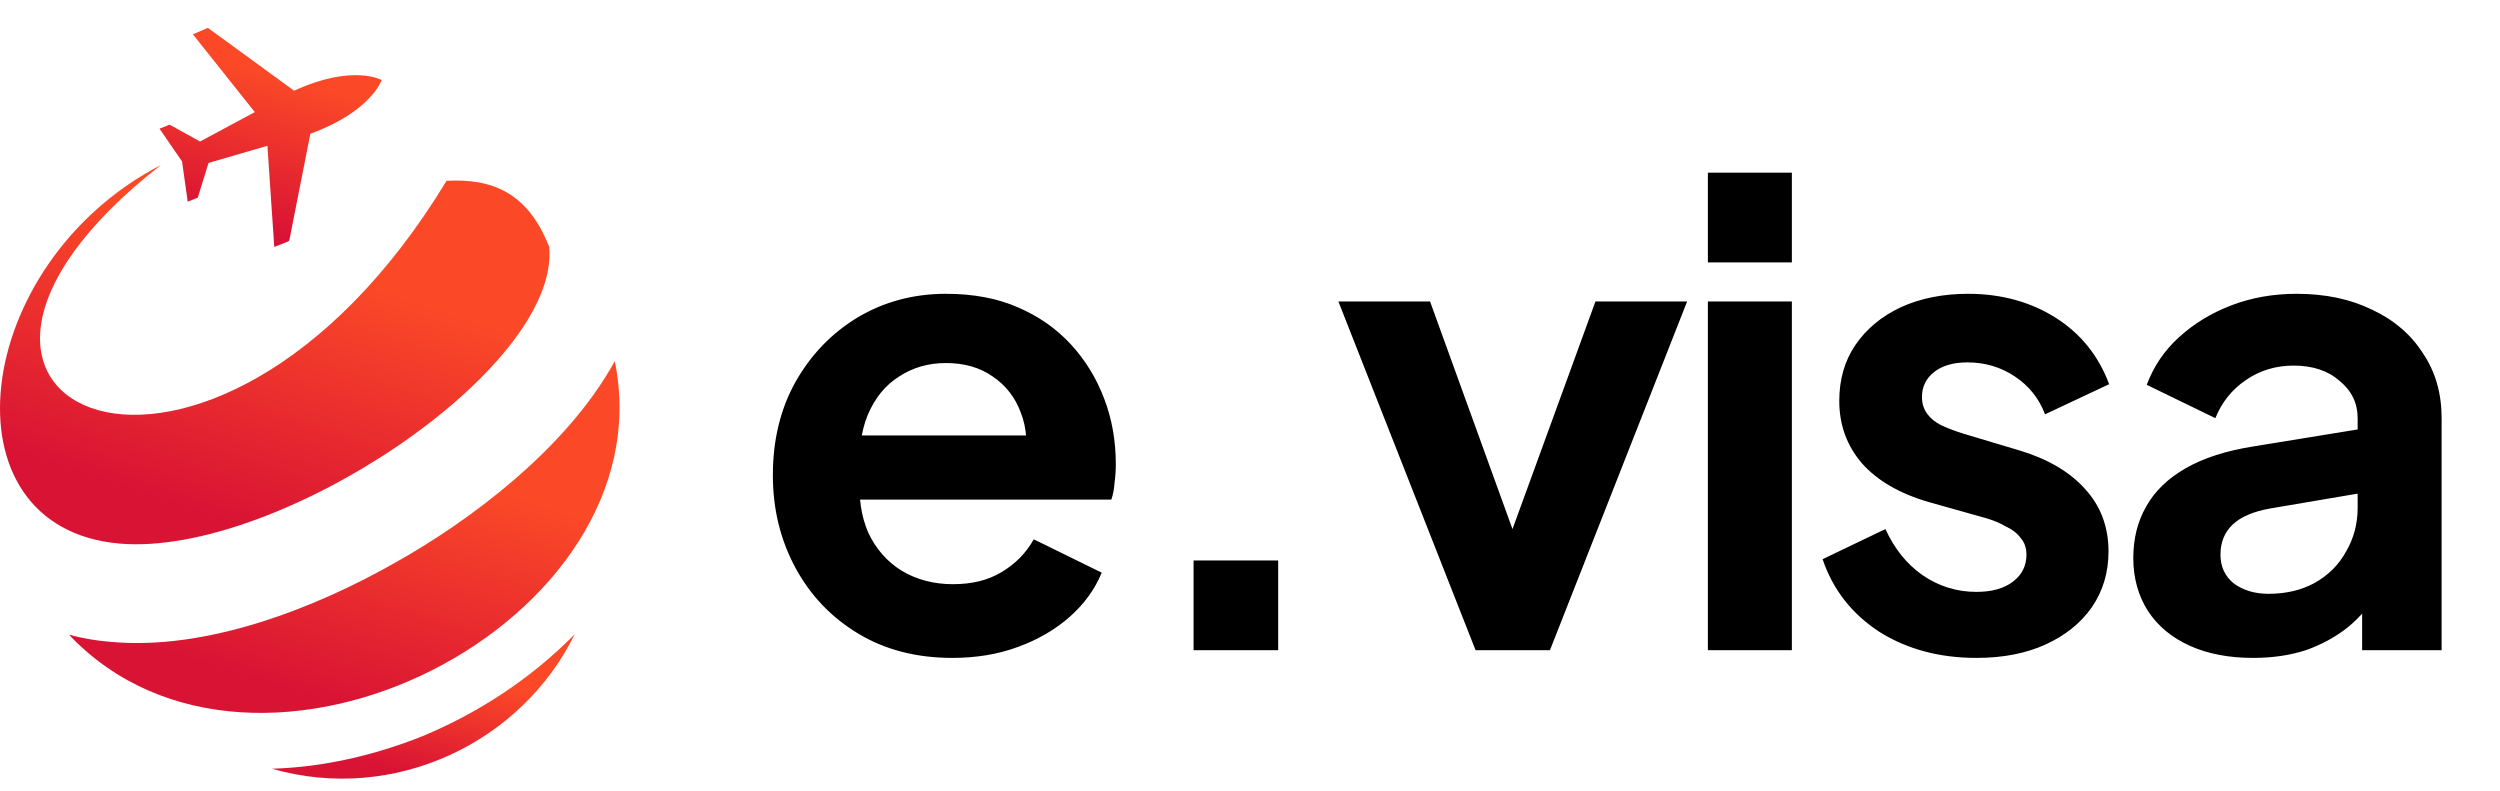
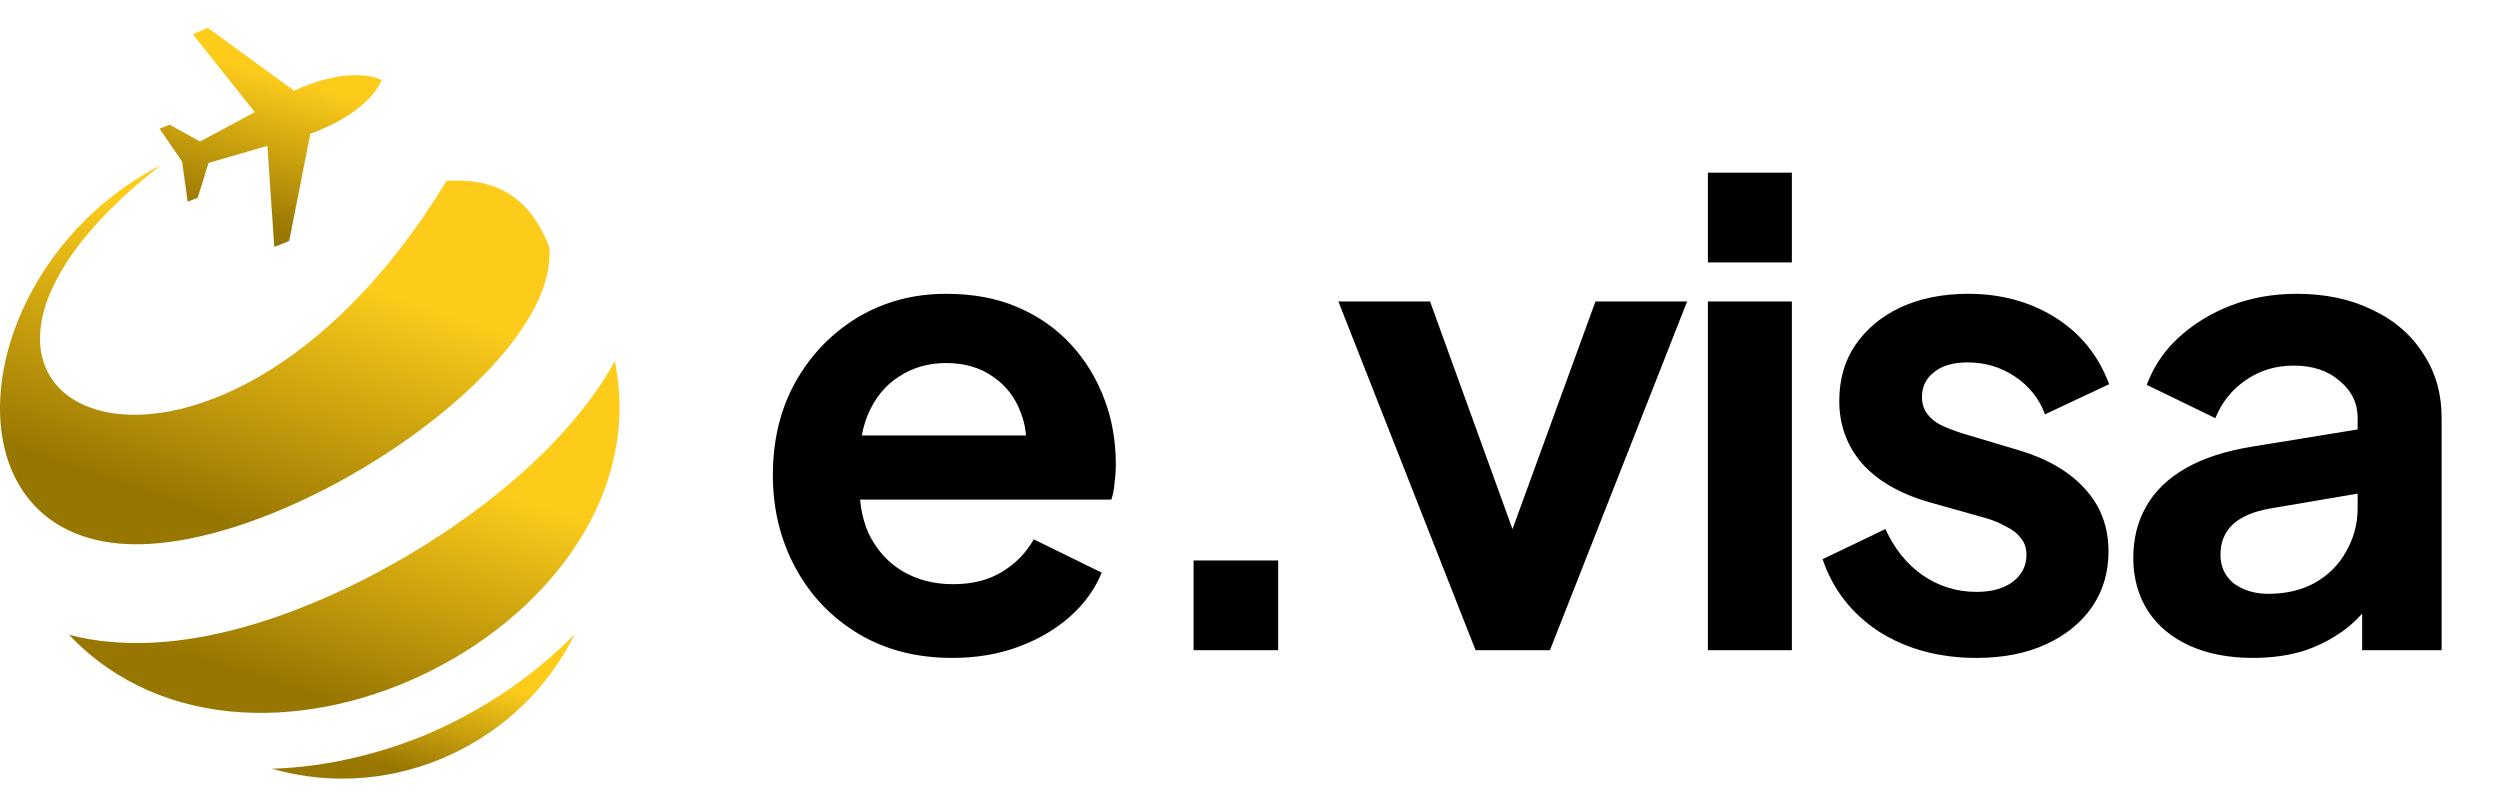
<svg xmlns="http://www.w3.org/2000/svg" width="117" height="37" viewBox="0 0 117 37" fill="none">
  <path d="M44.57 30.79C42.89 30.79 41.42 30.41 40.16 29.65C38.9 28.89 37.92 27.86 37.22 26.56C36.52 25.26 36.17 23.82 36.17 22.24C36.17 20.6 36.52 19.15 37.22 17.89C37.94 16.61 38.91 15.6 40.13 14.86C41.37 14.12 42.75 13.75 44.27 13.75C45.55 13.75 46.67 13.96 47.63 14.38C48.61 14.8 49.44 15.38 50.12 16.12C50.8 16.86 51.32 17.71 51.68 18.67C52.04 19.61 52.22 20.63 52.22 21.73C52.22 22.01 52.2 22.3 52.16 22.6C52.14 22.9 52.09 23.16 52.01 23.38H39.41V20.38H49.79L47.93 21.79C48.11 20.87 48.06 20.05 47.78 19.33C47.52 18.61 47.08 18.04 46.46 17.62C45.86 17.2 45.13 16.99 44.27 16.99C43.45 16.99 42.72 17.2 42.08 17.62C41.44 18.02 40.95 18.62 40.61 19.42C40.29 20.2 40.17 21.15 40.25 22.27C40.17 23.27 40.3 24.16 40.64 24.94C41 25.7 41.52 26.29 42.2 26.71C42.9 27.13 43.7 27.34 44.6 27.34C45.5 27.34 46.26 27.15 46.88 26.77C47.52 26.39 48.02 25.88 48.38 25.24L51.56 26.8C51.24 27.58 50.74 28.27 50.06 28.87C49.38 29.47 48.57 29.94 47.63 30.28C46.71 30.62 45.69 30.79 44.57 30.79ZM55.859 30.43V26.23H59.819V30.43H55.859ZM69.057 30.43L62.637 14.11H66.927L71.577 26.95H69.987L74.667 14.11H78.957L72.537 30.43H69.057ZM79.929 30.43V14.11H83.859V30.43H79.929ZM79.929 12.28V8.08H83.859V12.28H79.929ZM92.498 30.79C90.758 30.79 89.238 30.38 87.938 29.56C86.658 28.72 85.778 27.59 85.298 26.17L88.238 24.76C88.658 25.68 89.238 26.4 89.978 26.92C90.738 27.44 91.578 27.7 92.498 27.7C93.218 27.7 93.788 27.54 94.208 27.22C94.628 26.9 94.838 26.48 94.838 25.96C94.838 25.64 94.748 25.38 94.568 25.18C94.408 24.96 94.178 24.78 93.878 24.64C93.598 24.48 93.288 24.35 92.948 24.25L90.278 23.5C88.898 23.1 87.848 22.49 87.128 21.67C86.428 20.85 86.078 19.88 86.078 18.76C86.078 17.76 86.328 16.89 86.828 16.15C87.348 15.39 88.058 14.8 88.958 14.38C89.878 13.96 90.928 13.75 92.108 13.75C93.648 13.75 95.008 14.12 96.188 14.86C97.368 15.6 98.208 16.64 98.708 17.98L95.708 19.39C95.428 18.65 94.958 18.06 94.298 17.62C93.638 17.18 92.898 16.96 92.078 16.96C91.418 16.96 90.898 17.11 90.518 17.41C90.138 17.71 89.948 18.1 89.948 18.58C89.948 18.88 90.028 19.14 90.188 19.36C90.348 19.58 90.568 19.76 90.848 19.9C91.148 20.04 91.488 20.17 91.868 20.29L94.478 21.07C95.818 21.47 96.848 22.07 97.568 22.87C98.308 23.67 98.678 24.65 98.678 25.81C98.678 26.79 98.418 27.66 97.898 28.42C97.378 29.16 96.658 29.74 95.738 30.16C94.818 30.58 93.738 30.79 92.498 30.79ZM105.448 30.79C104.308 30.79 103.318 30.6 102.478 30.22C101.638 29.84 100.988 29.3 100.528 28.6C100.068 27.88 99.838 27.05 99.838 26.11C99.838 25.21 100.038 24.41 100.438 23.71C100.838 22.99 101.458 22.39 102.298 21.91C103.138 21.43 104.198 21.09 105.478 20.89L110.818 20.02V23.02L106.228 23.8C105.448 23.94 104.868 24.19 104.488 24.55C104.108 24.91 103.918 25.38 103.918 25.96C103.918 26.52 104.128 26.97 104.548 27.31C104.988 27.63 105.528 27.79 106.168 27.79C106.988 27.79 107.708 27.62 108.328 27.28C108.968 26.92 109.458 26.43 109.798 25.81C110.158 25.19 110.338 24.51 110.338 23.77V19.57C110.338 18.87 110.058 18.29 109.498 17.83C108.958 17.35 108.238 17.11 107.338 17.11C106.498 17.11 105.748 17.34 105.088 17.8C104.448 18.24 103.978 18.83 103.678 19.57L100.468 18.01C100.788 17.15 101.288 16.41 101.968 15.79C102.668 15.15 103.488 14.65 104.428 14.29C105.368 13.93 106.388 13.75 107.488 13.75C108.828 13.75 110.008 14 111.028 14.5C112.048 14.98 112.838 15.66 113.398 16.54C113.978 17.4 114.268 18.41 114.268 19.57V30.43H110.548V27.64L111.388 27.58C110.968 28.28 110.468 28.87 109.888 29.35C109.308 29.81 108.648 30.17 107.908 30.43C107.168 30.67 106.348 30.79 105.448 30.79Z" fill="black" />
  <path fill-rule="evenodd" clip-rule="evenodd" d="M7.531 7.722C-1.395 12.348 -2.814 24.699 5.586 25.439C12.933 26.082 26.209 17.284 25.705 11.561C24.721 9.058 23.096 8.342 20.898 8.462C9.82 26.726 -7.026 19.072 7.531 7.722Z" fill="url(#paint0_linear_1102_1690)" />
  <path fill-rule="evenodd" clip-rule="evenodd" d="M3.229 29.706C12.018 38.982 31.267 29.11 28.772 16.902C26.506 21.027 21.929 24.413 18.472 26.345C14.65 28.514 9.614 30.446 5.197 30.04C4.533 29.993 3.869 29.873 3.229 29.706Z" fill="url(#paint1_linear_1102_1690)" />
  <path fill-rule="evenodd" clip-rule="evenodd" d="M12.727 35.977C18.472 37.623 24.423 34.737 26.895 29.683C24.858 31.757 22.363 33.378 19.776 34.451C17.51 35.358 15.107 35.906 12.727 35.977Z" fill="url(#paint2_linear_1102_1690)" />
  <path d="M14.525 6.258L13.539 11.256L13.484 11.301L12.836 11.557L12.515 6.823L9.759 7.625L9.256 9.25L8.785 9.439L8.52 7.555L7.466 6.023L7.936 5.834L9.364 6.622L11.925 5.246L9.025 1.605L9.728 1.304L13.765 4.246C16.503 2.983 17.864 3.746 17.864 3.746C17.864 3.746 17.366 5.227 14.525 6.258Z" fill="url(#paint3_linear_1102_1690)" />
  <defs>
    <linearGradient id="paint0_linear_1102_1690" x1="4.435" y1="22.335" x2="8.373" y2="10.383" gradientUnits="userSpaceOnUse">
-       <stop stop-color="#D91334" />
-       <stop offset="1" stop-color="#FB4927" />
+       <stop stop-color="#977601" />
+       <stop offset="1" stop-color="#fdcc1b" />
    </linearGradient>
    <linearGradient id="paint1_linear_1102_1690" x1="7.672" y1="30.455" x2="11.101" y2="19.213" gradientUnits="userSpaceOnUse">
-       <stop stop-color="#D91334" />
-       <stop offset="1" stop-color="#FB4927" />
+       <stop stop-color="#977601" />
+       <stop offset="1" stop-color="#fdcc1b" />
    </linearGradient>
    <linearGradient id="paint2_linear_1102_1690" x1="15.17" y1="35.246" x2="16.262" y2="30.451" gradientUnits="userSpaceOnUse">
-       <stop stop-color="#D91334" />
-       <stop offset="1" stop-color="#FB4927" />
+       <stop stop-color="#977601" />
+       <stop offset="1" stop-color="#fdcc1b" />
    </linearGradient>
    <linearGradient id="paint3_linear_1102_1690" x1="10.044" y1="10.136" x2="11.974" y2="3.237" gradientUnits="userSpaceOnUse">
-       <stop stop-color="#D91334" />
-       <stop offset="1" stop-color="#FB4927" />
+       <stop stop-color="#977601" />
+       <stop offset="1" stop-color="#fdcc1b" />
    </linearGradient>
  </defs>
</svg>
